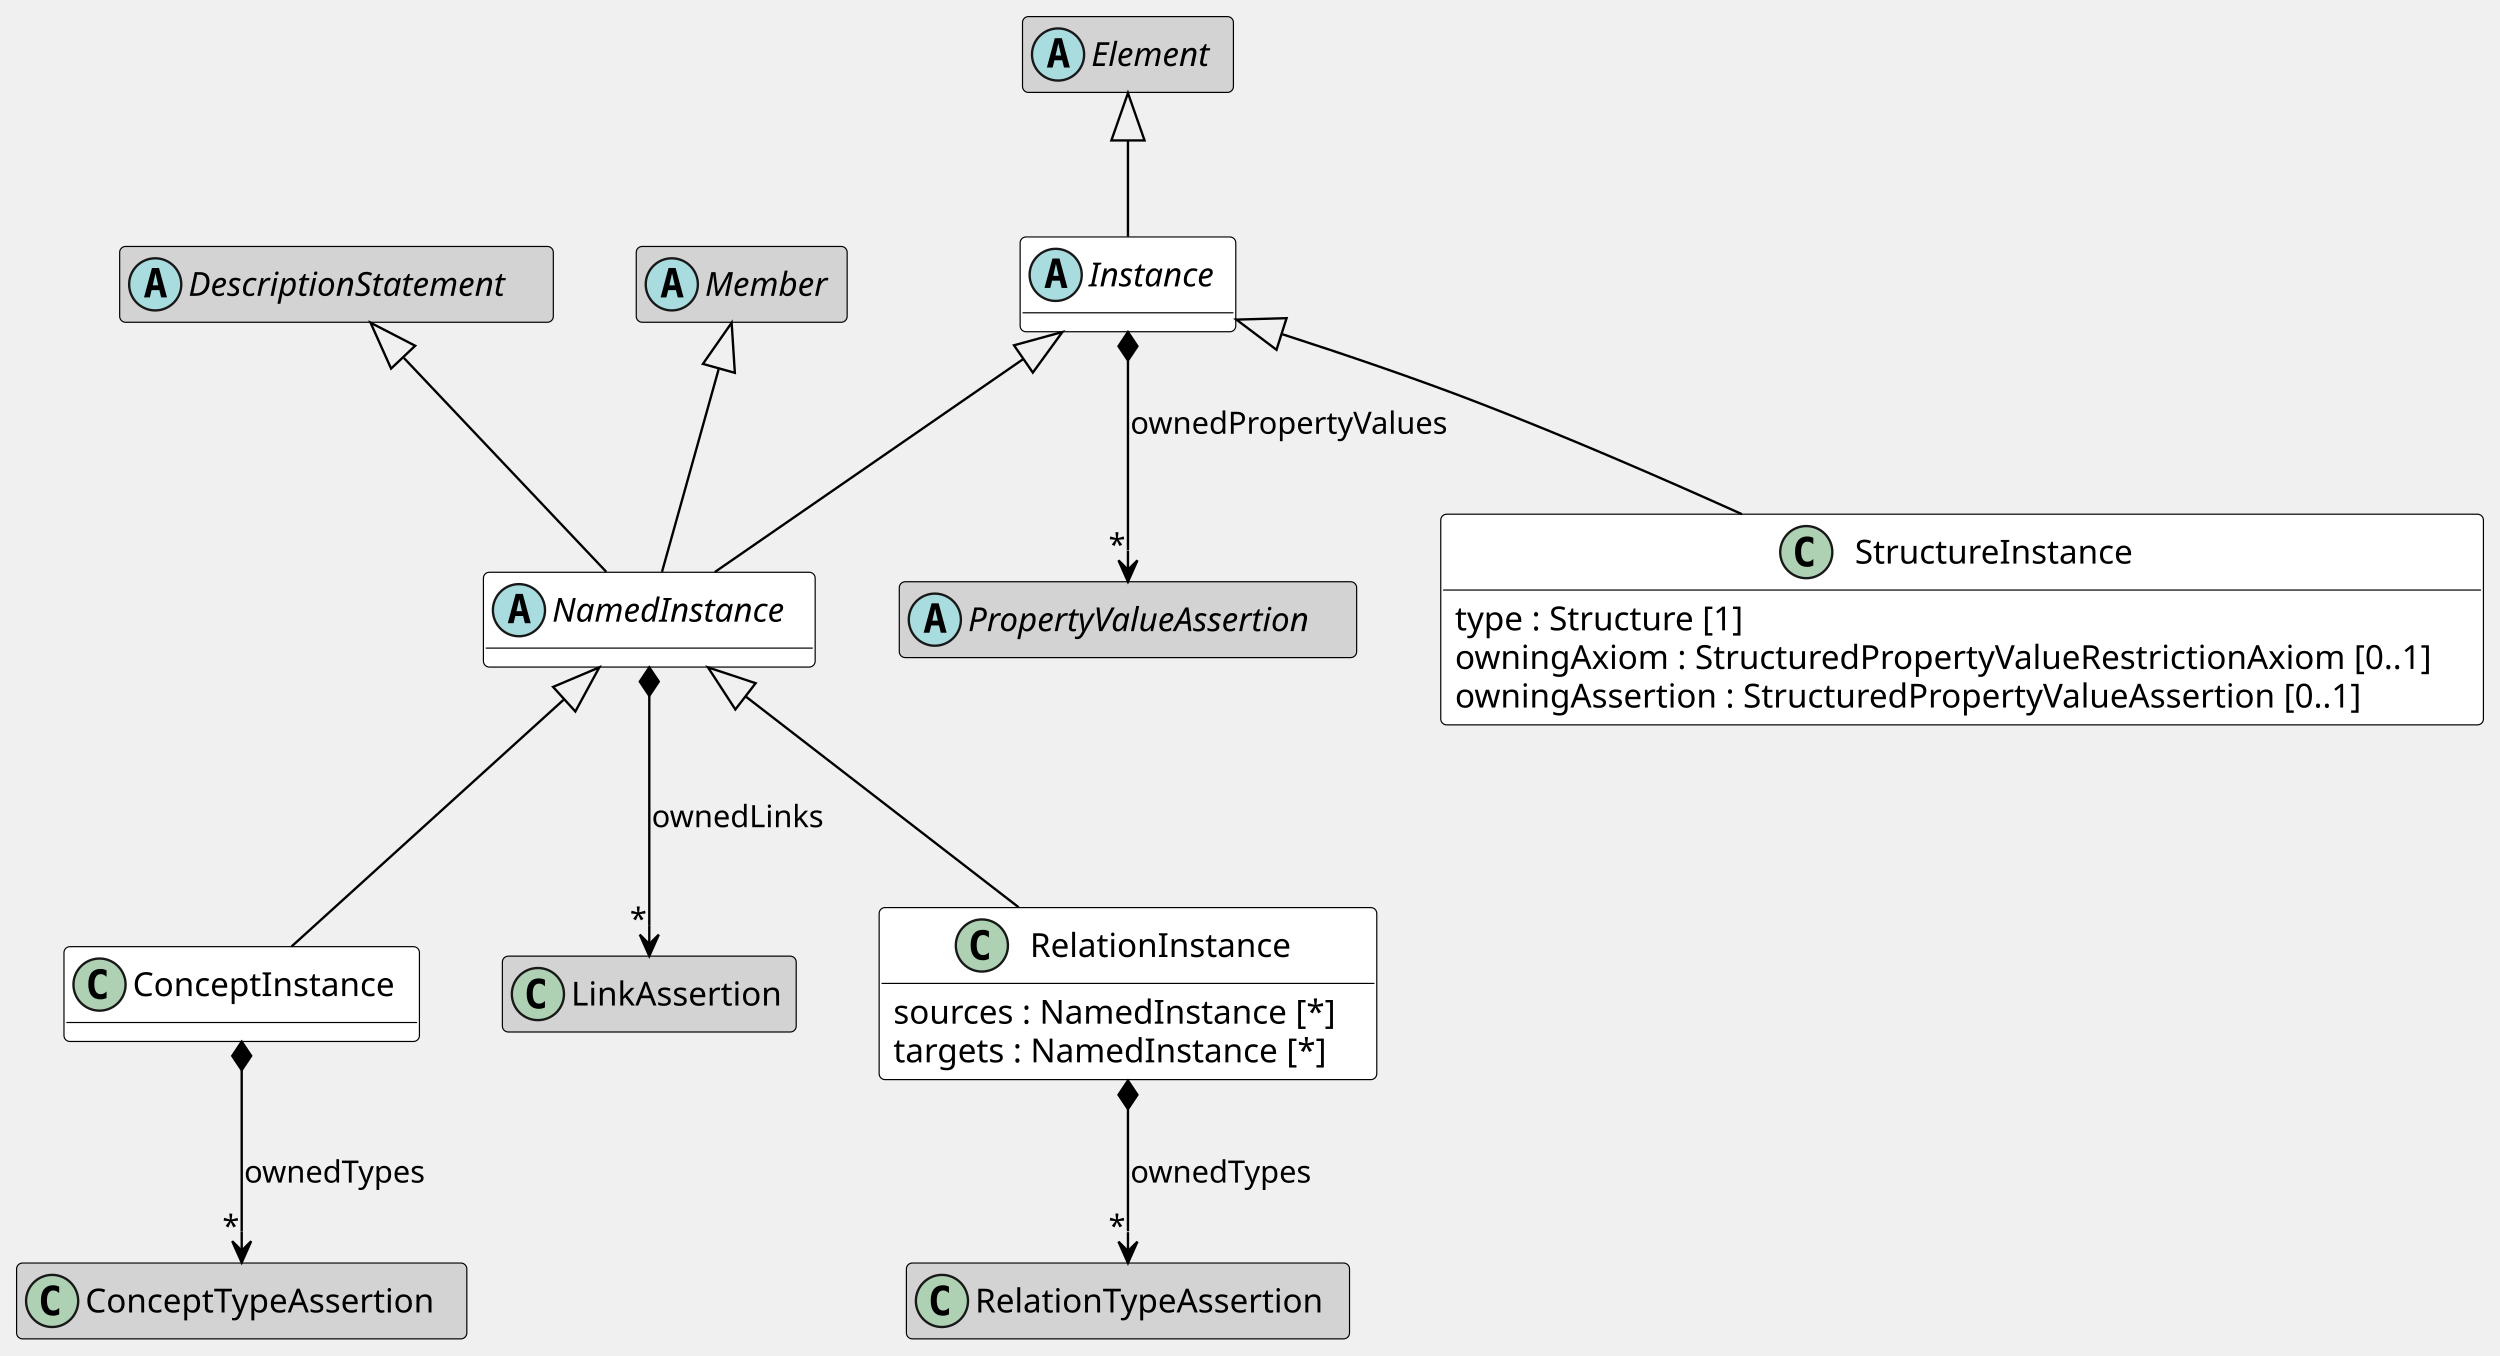
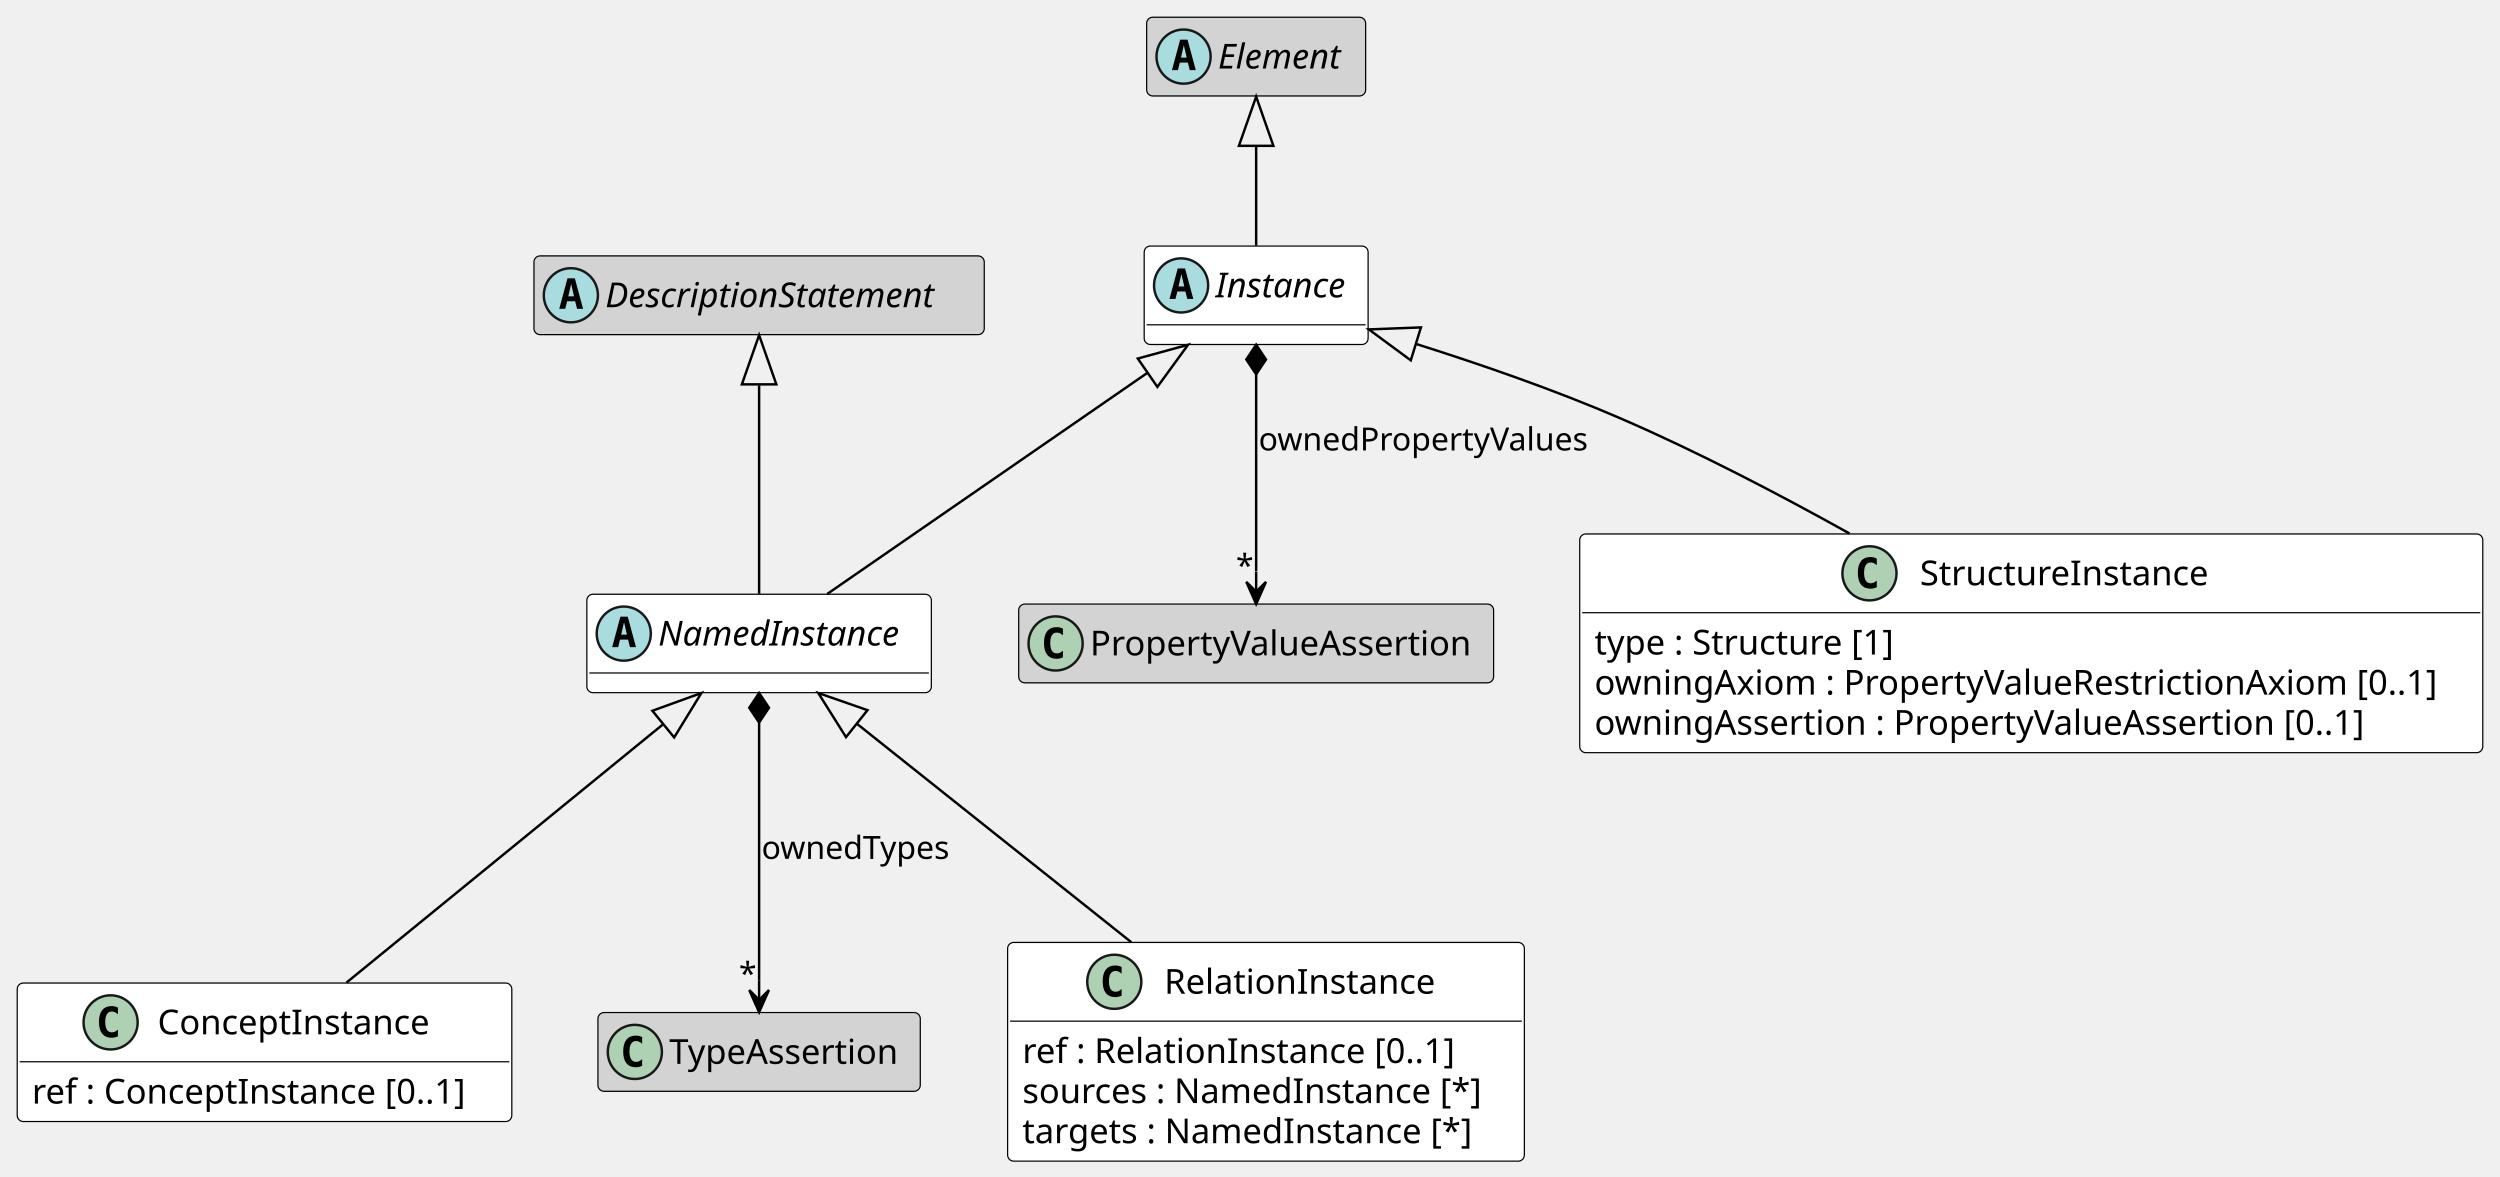
- <svg xmlns="http://www.w3.org/2000/svg" xmlns:xlink="http://www.w3.org/1999/xlink" contentStyleType="text/css" height="572px" preserveAspectRatio="none" style="width:1055px;height:572px;background:#FFFFFF;" version="1.1" viewBox="0 0 1055 572" width="1055px" zoomAndPan="magnify">
+ <svg xmlns="http://www.w3.org/2000/svg" xmlns:xlink="http://www.w3.org/1999/xlink" contentStyleType="text/css" height="478px" preserveAspectRatio="none" style="width:1016px;height:478px;background:#FFFFFF;" version="1.1" viewBox="0 0 1016 478" width="1016px" zoomAndPan="magnify">
  <defs />
  <g>
    <a href="#ConceptInstance" target="_top" title="#ConceptInstance" xlink:actuate="onRequest" xlink:href="#ConceptInstance" xlink:show="new" xlink:title="#ConceptInstance" xlink:type="simple">
      <g>
-         <rect codeLine="6" fill="#FFFFFF" height="40" rx="2.5" ry="2.5" style="stroke:#000000;stroke-width:0.5;" width="150" x="27" y="399.5" />
-         <ellipse cx="42" cy="415.5" fill="#ADD1B2" rx="11" ry="11" style="stroke:#181818;stroke-width:1.0;" />
-         <path d="M44.969,421.141 Q44.391,421.438 43.75,421.578 Q43.109,421.734 42.406,421.734 Q39.906,421.734 38.578,420.094 Q37.266,418.438 37.266,415.312 Q37.266,412.188 38.578,410.531 Q39.906,408.875 42.406,408.875 Q43.109,408.875 43.75,409.031 Q44.406,409.188 44.969,409.484 L44.969,412.203 Q44.344,411.625 43.75,411.359 Q43.156,411.078 42.531,411.078 Q41.188,411.078 40.5,412.156 Q39.812,413.219 39.812,415.312 Q39.812,417.406 40.5,418.484 Q41.188,419.547 42.531,419.547 Q43.156,419.547 43.75,419.281 Q44.344,419 44.969,418.422 L44.969,421.141 Z " fill="#000000" />
-         <text fill="#000000" font-family="sans-serif" font-size="14" lengthAdjust="spacing" textLength="118" x="56" y="420.347">ConceptInstance</text>
-         <line style="stroke:#000000;stroke-width:0.5;" x1="28" x2="176" y1="431.5" y2="431.5" />
-       </g>
-     </a>
-     <a href="#ConceptTypeAssertion" target="_top" title="#ConceptTypeAssertion" xlink:actuate="onRequest" xlink:href="#ConceptTypeAssertion" xlink:show="new" xlink:title="#ConceptTypeAssertion" xlink:type="simple">
-       <g>
-         <rect codeLine="8" fill="#D3D3D3" height="32" rx="2.5" ry="2.5" style="stroke:#000000;stroke-width:0.5;" width="190" x="7" y="533" />
-         <ellipse cx="22" cy="549" fill="#ADD1B2" rx="11" ry="11" style="stroke:#181818;stroke-width:1.0;" />
-         <path d="M24.969,554.641 Q24.391,554.938 23.75,555.078 Q23.109,555.234 22.406,555.234 Q19.906,555.234 18.578,553.594 Q17.266,551.938 17.266,548.812 Q17.266,545.688 18.578,544.031 Q19.906,542.375 22.406,542.375 Q23.109,542.375 23.75,542.531 Q24.406,542.688 24.969,542.984 L24.969,545.703 Q24.344,545.125 23.75,544.859 Q23.156,544.578 22.531,544.578 Q21.188,544.578 20.5,545.656 Q19.812,546.719 19.812,548.812 Q19.812,550.906 20.5,551.984 Q21.188,553.047 22.531,553.047 Q23.156,553.047 23.75,552.781 Q24.344,552.5 24.969,551.922 L24.969,554.641 Z " fill="#000000" />
-         <text fill="#000000" font-family="sans-serif" font-size="14" lengthAdjust="spacing" textLength="158" x="36" y="553.847">ConceptTypeAssertion</text>
+         <rect codeLine="6" fill="#FFFFFF" height="56.297" rx="2.5" ry="2.5" style="stroke:#000000;stroke-width:0.5;" width="201" x="7" y="399.5" />
+         <ellipse cx="44.95" cy="415.5" fill="#ADD1B2" rx="11" ry="11" style="stroke:#181818;stroke-width:1.0;" />
+         <path d="M47.919,421.141 Q47.341,421.438 46.7,421.578 Q46.059,421.734 45.356,421.734 Q42.856,421.734 41.528,420.094 Q40.216,418.438 40.216,415.312 Q40.216,412.188 41.528,410.531 Q42.856,408.875 45.356,408.875 Q46.059,408.875 46.7,409.031 Q47.356,409.188 47.919,409.484 L47.919,412.203 Q47.294,411.625 46.7,411.359 Q46.106,411.078 45.481,411.078 Q44.138,411.078 43.45,412.156 Q42.763,413.219 42.763,415.312 Q42.763,417.406 43.45,418.484 Q44.138,419.547 45.481,419.547 Q46.106,419.547 46.7,419.281 Q47.294,419 47.919,418.422 L47.919,421.141 Z " fill="#000000" />
+         <text fill="#000000" font-family="sans-serif" font-size="14" lengthAdjust="spacing" textLength="118" x="64.05" y="420.347">ConceptInstance</text>
+         <line style="stroke:#000000;stroke-width:0.5;" x1="8" x2="207" y1="431.5" y2="431.5" />
+         <text fill="#000000" font-family="sans-serif" font-size="14" lengthAdjust="spacing" textLength="189" x="13" y="448.495">ref : ConceptInstance [0..1]</text>
      </g>
    </a>
    <a href="#NamedInstance" target="_top" title="#NamedInstance" xlink:actuate="onRequest" xlink:href="#NamedInstance" xlink:show="new" xlink:title="#NamedInstance" xlink:type="simple">
      <g>
-         <rect codeLine="20" fill="#FFFFFF" height="40" rx="2.5" ry="2.5" style="stroke:#000000;stroke-width:0.5;" width="140" x="204" y="241.5" />
-         <ellipse cx="219" cy="257.5" fill="#A9DCDF" rx="11" ry="11" style="stroke:#181818;stroke-width:1.0;" />
-         <path d="M219.109,252.844 L217.953,257.922 L220.281,257.922 L219.109,252.844 Z M217.625,250.609 L220.609,250.609 L223.969,263 L221.516,263 L220.75,259.938 L217.469,259.938 L216.719,263 L214.281,263 L217.625,250.609 Z " fill="#000000" />
-         <text fill="#000000" font-family="sans-serif" font-size="14" font-style="italic" lengthAdjust="spacing" textLength="108" x="233" y="262.347">NamedInstance</text>
-         <line style="stroke:#000000;stroke-width:0.5;" x1="205" x2="343" y1="273.5" y2="273.5" />
+         <rect codeLine="18" fill="#FFFFFF" height="40" rx="2.5" ry="2.5" style="stroke:#000000;stroke-width:0.5;" width="140" x="238.5" y="241.5" />
+         <ellipse cx="253.5" cy="257.5" fill="#A9DCDF" rx="11" ry="11" style="stroke:#181818;stroke-width:1.0;" />
+         <path d="M253.609,252.844 L252.453,257.922 L254.781,257.922 L253.609,252.844 Z M252.125,250.609 L255.109,250.609 L258.469,263 L256.016,263 L255.25,259.938 L251.969,259.938 L251.219,263 L248.781,263 L252.125,250.609 Z " fill="#000000" />
+         <text fill="#000000" font-family="sans-serif" font-size="14" font-style="italic" lengthAdjust="spacing" textLength="108" x="267.5" y="262.347">NamedInstance</text>
+         <line style="stroke:#000000;stroke-width:0.5;" x1="239.5" x2="377.5" y1="273.5" y2="273.5" />
      </g>
    </a>
    <a href="#Instance" target="_top" title="#Instance" xlink:actuate="onRequest" xlink:href="#Instance" xlink:show="new" xlink:title="#Instance" xlink:type="simple">
      <g>
-         <rect codeLine="12" fill="#FFFFFF" height="40" rx="2.5" ry="2.5" style="stroke:#000000;stroke-width:0.5;" width="91" x="430.5" y="100" />
-         <ellipse cx="445.5" cy="116" fill="#A9DCDF" rx="11" ry="11" style="stroke:#181818;stroke-width:1.0;" />
-         <path d="M445.609,111.344 L444.453,116.422 L446.781,116.422 L445.609,111.344 Z M444.125,109.109 L447.109,109.109 L450.469,121.5 L448.016,121.5 L447.25,118.438 L443.969,118.438 L443.219,121.5 L440.781,121.5 L444.125,109.109 Z " fill="#000000" />
-         <text fill="#000000" font-family="sans-serif" font-size="14" font-style="italic" lengthAdjust="spacing" textLength="59" x="459.5" y="120.847">Instance</text>
-         <line style="stroke:#000000;stroke-width:0.5;" x1="431.5" x2="520.5" y1="132" y2="132" />
+         <rect codeLine="10" fill="#FFFFFF" height="40" rx="2.5" ry="2.5" style="stroke:#000000;stroke-width:0.5;" width="91" x="465" y="100" />
+         <ellipse cx="480" cy="116" fill="#A9DCDF" rx="11" ry="11" style="stroke:#181818;stroke-width:1.0;" />
+         <path d="M480.109,111.344 L478.953,116.422 L481.281,116.422 L480.109,111.344 Z M478.625,109.109 L481.609,109.109 L484.969,121.5 L482.516,121.5 L481.75,118.438 L478.469,118.438 L477.719,121.5 L475.281,121.5 L478.625,109.109 Z " fill="#000000" />
+         <text fill="#000000" font-family="sans-serif" font-size="14" font-style="italic" lengthAdjust="spacing" textLength="59" x="494" y="120.847">Instance</text>
+         <line style="stroke:#000000;stroke-width:0.5;" x1="466" x2="555" y1="132" y2="132" />
      </g>
    </a>
    <a href="#Element" target="_top" title="#Element" xlink:actuate="onRequest" xlink:href="#Element" xlink:show="new" xlink:title="#Element" xlink:type="simple">
      <g>
-         <rect codeLine="14" fill="#D3D3D3" height="32" rx="2.5" ry="2.5" style="stroke:#000000;stroke-width:0.5;" width="89" x="431.5" y="7" />
-         <ellipse cx="446.5" cy="23" fill="#A9DCDF" rx="11" ry="11" style="stroke:#181818;stroke-width:1.0;" />
-         <path d="M446.609,18.344 L445.453,23.422 L447.781,23.422 L446.609,18.344 Z M445.125,16.109 L448.109,16.109 L451.469,28.5 L449.016,28.5 L448.25,25.438 L444.969,25.438 L444.219,28.5 L441.781,28.5 L445.125,16.109 Z " fill="#000000" />
-         <text fill="#000000" font-family="sans-serif" font-size="14" font-style="italic" lengthAdjust="spacing" textLength="57" x="460.5" y="27.847">Element</text>
+         <rect codeLine="12" fill="#D3D3D3" height="32" rx="2.5" ry="2.5" style="stroke:#000000;stroke-width:0.5;" width="89" x="466" y="7" />
+         <ellipse cx="481" cy="23" fill="#A9DCDF" rx="11" ry="11" style="stroke:#181818;stroke-width:1.0;" />
+         <path d="M481.109,18.344 L479.953,23.422 L482.281,23.422 L481.109,18.344 Z M479.625,16.109 L482.609,16.109 L485.969,28.5 L483.516,28.5 L482.75,25.438 L479.469,25.438 L478.719,28.5 L476.281,28.5 L479.625,16.109 Z " fill="#000000" />
+         <text fill="#000000" font-family="sans-serif" font-size="14" font-style="italic" lengthAdjust="spacing" textLength="57" x="495" y="27.847">Element</text>
      </g>
    </a>
    <a href="#PropertyValueAssertion" target="_top" title="#PropertyValueAssertion" xlink:actuate="onRequest" xlink:href="#PropertyValueAssertion" xlink:show="new" xlink:title="#PropertyValueAssertion" xlink:type="simple">
      <g>
-         <rect codeLine="16" fill="#D3D3D3" height="32" rx="2.5" ry="2.5" style="stroke:#000000;stroke-width:0.5;" width="193" x="379.5" y="245.5" />
-         <ellipse cx="394.5" cy="261.5" fill="#A9DCDF" rx="11" ry="11" style="stroke:#181818;stroke-width:1.0;" />
-         <path d="M394.609,256.844 L393.453,261.922 L395.781,261.922 L394.609,256.844 Z M393.125,254.609 L396.109,254.609 L399.469,267 L397.016,267 L396.25,263.938 L392.969,263.938 L392.219,267 L389.781,267 L393.125,254.609 Z " fill="#000000" />
-         <text fill="#000000" font-family="sans-serif" font-size="14" font-style="italic" lengthAdjust="spacing" textLength="161" x="408.5" y="266.347">PropertyValueAssertion</text>
-       </g>
-     </a>
-     <a href="#Member" target="_top" title="#Member" xlink:actuate="onRequest" xlink:href="#Member" xlink:show="new" xlink:title="#Member" xlink:type="simple">
-       <g>
-         <rect codeLine="22" fill="#D3D3D3" height="32" rx="2.5" ry="2.5" style="stroke:#000000;stroke-width:0.5;" width="89" x="268.5" y="104" />
-         <ellipse cx="283.5" cy="120" fill="#A9DCDF" rx="11" ry="11" style="stroke:#181818;stroke-width:1.0;" />
-         <path d="M283.609,115.344 L282.453,120.422 L284.781,120.422 L283.609,115.344 Z M282.125,113.109 L285.109,113.109 L288.469,125.5 L286.016,125.5 L285.25,122.438 L281.969,122.438 L281.219,125.5 L278.781,125.5 L282.125,113.109 Z " fill="#000000" />
-         <text fill="#000000" font-family="sans-serif" font-size="14" font-style="italic" lengthAdjust="spacing" textLength="57" x="297.5" y="124.847">Member</text>
+         <rect codeLine="14" fill="#D3D3D3" height="32" rx="2.5" ry="2.5" style="stroke:#000000;stroke-width:0.5;" width="193" x="414" y="245.5" />
+         <ellipse cx="429" cy="261.5" fill="#ADD1B2" rx="11" ry="11" style="stroke:#181818;stroke-width:1.0;" />
+         <path d="M431.969,267.141 Q431.391,267.438 430.75,267.578 Q430.109,267.734 429.406,267.734 Q426.906,267.734 425.578,266.094 Q424.266,264.438 424.266,261.312 Q424.266,258.188 425.578,256.531 Q426.906,254.875 429.406,254.875 Q430.109,254.875 430.75,255.031 Q431.406,255.188 431.969,255.484 L431.969,258.203 Q431.344,257.625 430.75,257.359 Q430.156,257.078 429.531,257.078 Q428.188,257.078 427.5,258.156 Q426.812,259.219 426.812,261.312 Q426.812,263.406 427.5,264.484 Q428.188,265.547 429.531,265.547 Q430.156,265.547 430.75,265.281 Q431.344,265 431.969,264.422 L431.969,267.141 Z " fill="#000000" />
+         <text fill="#000000" font-family="sans-serif" font-size="14" lengthAdjust="spacing" textLength="161" x="443" y="266.347">PropertyValueAssertion</text>
      </g>
    </a>
    <a href="#DescriptionStatement" target="_top" title="#DescriptionStatement" xlink:actuate="onRequest" xlink:href="#DescriptionStatement" xlink:show="new" xlink:title="#DescriptionStatement" xlink:type="simple">
      <g>
-         <rect codeLine="24" fill="#D3D3D3" height="32" rx="2.5" ry="2.5" style="stroke:#000000;stroke-width:0.5;" width="183" x="50.5" y="104" />
-         <ellipse cx="65.5" cy="120" fill="#A9DCDF" rx="11" ry="11" style="stroke:#181818;stroke-width:1.0;" />
-         <path d="M65.609,115.344 L64.453,120.422 L66.781,120.422 L65.609,115.344 Z M64.125,113.109 L67.109,113.109 L70.469,125.5 L68.016,125.5 L67.25,122.438 L63.969,122.438 L63.219,125.5 L60.781,125.5 L64.125,113.109 Z " fill="#000000" />
-         <text fill="#000000" font-family="sans-serif" font-size="14" font-style="italic" lengthAdjust="spacing" textLength="151" x="79.5" y="124.847">DescriptionStatement</text>
+         <rect codeLine="20" fill="#D3D3D3" height="32" rx="2.5" ry="2.5" style="stroke:#000000;stroke-width:0.5;" width="183" x="217" y="104" />
+         <ellipse cx="232" cy="120" fill="#A9DCDF" rx="11" ry="11" style="stroke:#181818;stroke-width:1.0;" />
+         <path d="M232.109,115.344 L230.953,120.422 L233.281,120.422 L232.109,115.344 Z M230.625,113.109 L233.609,113.109 L236.969,125.5 L234.516,125.5 L233.75,122.438 L230.469,122.438 L229.719,125.5 L227.281,125.5 L230.625,113.109 Z " fill="#000000" />
+         <text fill="#000000" font-family="sans-serif" font-size="14" font-style="italic" lengthAdjust="spacing" textLength="151" x="246" y="124.847">DescriptionStatement</text>
      </g>
    </a>
-     <a href="#LinkAssertion" target="_top" title="#LinkAssertion" xlink:actuate="onRequest" xlink:href="#LinkAssertion" xlink:show="new" xlink:title="#LinkAssertion" xlink:type="simple">
+     <a href="#TypeAssertion" target="_top" title="#TypeAssertion" xlink:actuate="onRequest" xlink:href="#TypeAssertion" xlink:show="new" xlink:title="#TypeAssertion" xlink:type="simple">
      <g>
-         <rect codeLine="26" fill="#D3D3D3" height="32" rx="2.5" ry="2.5" style="stroke:#000000;stroke-width:0.5;" width="124" x="212" y="403.5" />
-         <ellipse cx="227" cy="419.5" fill="#ADD1B2" rx="11" ry="11" style="stroke:#181818;stroke-width:1.0;" />
-         <path d="M229.969,425.141 Q229.391,425.438 228.75,425.578 Q228.109,425.734 227.406,425.734 Q224.906,425.734 223.578,424.094 Q222.266,422.438 222.266,419.312 Q222.266,416.188 223.578,414.531 Q224.906,412.875 227.406,412.875 Q228.109,412.875 228.75,413.031 Q229.406,413.188 229.969,413.484 L229.969,416.203 Q229.344,415.625 228.75,415.359 Q228.156,415.078 227.531,415.078 Q226.188,415.078 225.5,416.156 Q224.812,417.219 224.812,419.312 Q224.812,421.406 225.5,422.484 Q226.188,423.547 227.531,423.547 Q228.156,423.547 228.75,423.281 Q229.344,423 229.969,422.422 L229.969,425.141 Z " fill="#000000" />
-         <text fill="#000000" font-family="sans-serif" font-size="14" lengthAdjust="spacing" textLength="92" x="241" y="424.347">LinkAssertion</text>
+         <rect codeLine="22" fill="#D3D3D3" height="32" rx="2.5" ry="2.5" style="stroke:#000000;stroke-width:0.5;" width="131" x="243" y="411.5" />
+         <ellipse cx="258" cy="427.5" fill="#ADD1B2" rx="11" ry="11" style="stroke:#181818;stroke-width:1.0;" />
+         <path d="M260.969,433.141 Q260.391,433.438 259.75,433.578 Q259.109,433.734 258.406,433.734 Q255.906,433.734 254.578,432.094 Q253.266,430.438 253.266,427.312 Q253.266,424.188 254.578,422.531 Q255.906,420.875 258.406,420.875 Q259.109,420.875 259.75,421.031 Q260.406,421.188 260.969,421.484 L260.969,424.203 Q260.344,423.625 259.75,423.359 Q259.156,423.078 258.531,423.078 Q257.188,423.078 256.5,424.156 Q255.812,425.219 255.812,427.312 Q255.812,429.406 256.5,430.484 Q257.188,431.547 258.531,431.547 Q259.156,431.547 259.75,431.281 Q260.344,431 260.969,430.422 L260.969,433.141 Z " fill="#000000" />
+         <text fill="#000000" font-family="sans-serif" font-size="14" lengthAdjust="spacing" textLength="99" x="272" y="432.347">TypeAssertion</text>
      </g>
    </a>
    <a href="#RelationInstance" target="_top" title="#RelationInstance" xlink:actuate="onRequest" xlink:href="#RelationInstance" xlink:show="new" xlink:title="#RelationInstance" xlink:type="simple">
      <g>
-         <rect codeLine="32" fill="#FFFFFF" height="72.594" rx="2.5" ry="2.5" style="stroke:#000000;stroke-width:0.5;" width="210" x="371" y="383" />
-         <ellipse cx="414.35" cy="399" fill="#ADD1B2" rx="11" ry="11" style="stroke:#181818;stroke-width:1.0;" />
-         <path d="M417.319,404.641 Q416.741,404.938 416.1,405.078 Q415.459,405.234 414.756,405.234 Q412.256,405.234 410.928,403.594 Q409.616,401.938 409.616,398.812 Q409.616,395.688 410.928,394.031 Q412.256,392.375 414.756,392.375 Q415.459,392.375 416.1,392.531 Q416.756,392.688 417.319,392.984 L417.319,395.703 Q416.694,395.125 416.1,394.859 Q415.506,394.578 414.881,394.578 Q413.538,394.578 412.85,395.656 Q412.163,396.719 412.163,398.812 Q412.163,400.906 412.85,401.984 Q413.538,403.047 414.881,403.047 Q415.506,403.047 416.1,402.781 Q416.694,402.5 417.319,401.922 L417.319,404.641 Z " fill="#000000" />
-         <text fill="#000000" font-family="sans-serif" font-size="14" lengthAdjust="spacing" textLength="115" x="434.65" y="403.847">RelationInstance</text>
-         <line style="stroke:#000000;stroke-width:0.5;" x1="372" x2="580" y1="415" y2="415" />
-         <text fill="#000000" font-family="sans-serif" font-size="14" lengthAdjust="spacing" textLength="198" x="377" y="431.995">sources : NamedInstance [*]</text>
-         <text fill="#000000" font-family="sans-serif" font-size="14" lengthAdjust="spacing" textLength="191" x="377" y="448.292">targets : NamedInstance [*]</text>
-       </g>
-     </a>
-     <a href="#RelationTypeAssertion" target="_top" title="#RelationTypeAssertion" xlink:actuate="onRequest" xlink:href="#RelationTypeAssertion" xlink:show="new" xlink:title="#RelationTypeAssertion" xlink:type="simple">
-       <g>
-         <rect codeLine="36" fill="#D3D3D3" height="32" rx="2.5" ry="2.5" style="stroke:#000000;stroke-width:0.5;" width="187" x="382.5" y="533" />
-         <ellipse cx="397.5" cy="549" fill="#ADD1B2" rx="11" ry="11" style="stroke:#181818;stroke-width:1.0;" />
-         <path d="M400.469,554.641 Q399.891,554.938 399.25,555.078 Q398.609,555.234 397.906,555.234 Q395.406,555.234 394.078,553.594 Q392.766,551.938 392.766,548.812 Q392.766,545.688 394.078,544.031 Q395.406,542.375 397.906,542.375 Q398.609,542.375 399.25,542.531 Q399.906,542.688 400.469,542.984 L400.469,545.703 Q399.844,545.125 399.25,544.859 Q398.656,544.578 398.031,544.578 Q396.688,544.578 396,545.656 Q395.312,546.719 395.312,548.812 Q395.312,550.906 396,551.984 Q396.688,553.047 398.031,553.047 Q398.656,553.047 399.25,552.781 Q399.844,552.5 400.469,551.922 L400.469,554.641 Z " fill="#000000" />
-         <text fill="#000000" font-family="sans-serif" font-size="14" lengthAdjust="spacing" textLength="155" x="411.5" y="553.847">RelationTypeAssertion</text>
+         <rect codeLine="27" fill="#FFFFFF" height="88.891" rx="2.5" ry="2.5" style="stroke:#000000;stroke-width:0.5;" width="210" x="409.5" y="383" />
+         <ellipse cx="452.85" cy="399" fill="#ADD1B2" rx="11" ry="11" style="stroke:#181818;stroke-width:1.0;" />
+         <path d="M455.819,404.641 Q455.241,404.938 454.6,405.078 Q453.959,405.234 453.256,405.234 Q450.756,405.234 449.428,403.594 Q448.116,401.938 448.116,398.812 Q448.116,395.688 449.428,394.031 Q450.756,392.375 453.256,392.375 Q453.959,392.375 454.6,392.531 Q455.256,392.688 455.819,392.984 L455.819,395.703 Q455.194,395.125 454.6,394.859 Q454.006,394.578 453.381,394.578 Q452.038,394.578 451.35,395.656 Q450.663,396.719 450.663,398.812 Q450.663,400.906 451.35,401.984 Q452.038,403.047 453.381,403.047 Q454.006,403.047 454.6,402.781 Q455.194,402.5 455.819,401.922 L455.819,404.641 Z " fill="#000000" />
+         <text fill="#000000" font-family="sans-serif" font-size="14" lengthAdjust="spacing" textLength="115" x="473.15" y="403.847">RelationInstance</text>
+         <line style="stroke:#000000;stroke-width:0.5;" x1="410.5" x2="618.5" y1="415" y2="415" />
+         <text fill="#000000" font-family="sans-serif" font-size="14" lengthAdjust="spacing" textLength="186" x="415.5" y="431.995">ref : RelationInstance [0..1]</text>
+         <text fill="#000000" font-family="sans-serif" font-size="14" lengthAdjust="spacing" textLength="198" x="415.5" y="448.292">sources : NamedInstance [*]</text>
+         <text fill="#000000" font-family="sans-serif" font-size="14" lengthAdjust="spacing" textLength="191" x="415.5" y="464.589">targets : NamedInstance [*]</text>
      </g>
    </a>
    <a href="#StructureInstance" target="_top" title="#StructureInstance" xlink:actuate="onRequest" xlink:href="#StructureInstance" xlink:show="new" xlink:title="#StructureInstance" xlink:type="simple">
      <g>
-         <rect codeLine="40" fill="#FFFFFF" height="88.891" rx="2.5" ry="2.5" style="stroke:#000000;stroke-width:0.5;" width="440" x="608" y="217" />
-         <ellipse cx="762.25" cy="233" fill="#ADD1B2" rx="11" ry="11" style="stroke:#181818;stroke-width:1.0;" />
-         <path d="M765.219,238.641 Q764.641,238.938 764,239.078 Q763.359,239.234 762.656,239.234 Q760.156,239.234 758.828,237.594 Q757.516,235.938 757.516,232.812 Q757.516,229.688 758.828,228.031 Q760.156,226.375 762.656,226.375 Q763.359,226.375 764,226.531 Q764.656,226.688 765.219,226.984 L765.219,229.703 Q764.594,229.125 764,228.859 Q763.406,228.578 762.781,228.578 Q761.438,228.578 760.75,229.656 Q760.062,230.719 760.062,232.812 Q760.062,234.906 760.75,235.984 Q761.438,237.047 762.781,237.047 Q763.406,237.047 764,236.781 Q764.594,236.5 765.219,235.922 L765.219,238.641 Z " fill="#000000" />
-         <text fill="#000000" font-family="sans-serif" font-size="14" lengthAdjust="spacing" textLength="123" x="782.75" y="237.847">StructureInstance</text>
-         <line style="stroke:#000000;stroke-width:0.5;" x1="609" x2="1047" y1="249" y2="249" />
-         <text fill="#000000" font-family="sans-serif" font-size="14" lengthAdjust="spacing" textLength="130" x="614" y="265.995">type : Structure [1]</text>
-         <text fill="#000000" font-family="sans-serif" font-size="14" lengthAdjust="spacing" textLength="428" x="614" y="282.292">owningAxiom : StructuredPropertyValueRestrictionAxiom [0..1]</text>
-         <text fill="#000000" font-family="sans-serif" font-size="14" lengthAdjust="spacing" textLength="402" x="614" y="298.589">owningAssertion : StructuredPropertyValueAssertion [0..1]</text>
+         <rect codeLine="33" fill="#FFFFFF" height="88.891" rx="2.5" ry="2.5" style="stroke:#000000;stroke-width:0.5;" width="367" x="642" y="217" />
+         <ellipse cx="759.75" cy="233" fill="#ADD1B2" rx="11" ry="11" style="stroke:#181818;stroke-width:1.0;" />
+         <path d="M762.719,238.641 Q762.141,238.938 761.5,239.078 Q760.859,239.234 760.156,239.234 Q757.656,239.234 756.328,237.594 Q755.016,235.938 755.016,232.812 Q755.016,229.688 756.328,228.031 Q757.656,226.375 760.156,226.375 Q760.859,226.375 761.5,226.531 Q762.156,226.688 762.719,226.984 L762.719,229.703 Q762.094,229.125 761.5,228.859 Q760.906,228.578 760.281,228.578 Q758.938,228.578 758.25,229.656 Q757.562,230.719 757.562,232.812 Q757.562,234.906 758.25,235.984 Q758.938,237.047 760.281,237.047 Q760.906,237.047 761.5,236.781 Q762.094,236.5 762.719,235.922 L762.719,238.641 Z " fill="#000000" />
+         <text fill="#000000" font-family="sans-serif" font-size="14" lengthAdjust="spacing" textLength="123" x="780.25" y="237.847">StructureInstance</text>
+         <line style="stroke:#000000;stroke-width:0.5;" x1="643" x2="1008" y1="249" y2="249" />
+         <text fill="#000000" font-family="sans-serif" font-size="14" lengthAdjust="spacing" textLength="130" x="648" y="265.995">type : Structure [1]</text>
+         <text fill="#000000" font-family="sans-serif" font-size="14" lengthAdjust="spacing" textLength="355" x="648" y="282.292">owningAxiom : PropertyValueRestrictionAxiom [0..1]</text>
+         <text fill="#000000" font-family="sans-serif" font-size="14" lengthAdjust="spacing" textLength="329" x="648" y="298.589">owningAssertion : PropertyValueAssertion [0..1]</text>
      </g>
    </a>
    <g>
      <a href="#NamedInstance" target="_top" title="#NamedInstance" xlink:actuate="onRequest" xlink:href="#NamedInstance" xlink:show="new" xlink:title="#NamedInstance" xlink:type="simple">
-         <path codeLine="10" d="M237.77,295.36 C202.945,326.945 151.518,373.589 122.994,399.459 " fill="none" style="stroke:#000000;stroke-width:1.0;" />
-         <polygon fill="none" points="233.392,289.88,252.909,281.629,242.798,300.25,233.392,289.88" style="stroke:#000000;stroke-width:1.0;" />
+         <path codeLine="9" d="M269.539,294.289 C232.119,324.82 176.193,370.452 140.797,399.332 " fill="none" style="stroke:#000000;stroke-width:1.0;" />
+         <polygon fill="none" points="265.128,288.854,285.049,281.634,273.978,299.701,265.128,288.854" style="stroke:#000000;stroke-width:1.0;" />
      </a>
    </g>
    <g>
-       <path codeLine="11" d="M102,451.588 C102,451.588 102,499.906 102,519.721 " fill="none" style="stroke:#000000;stroke-width:1.0;" />
-       <polygon fill="#000000" points="102,532.784,106,523.784,102,527.784,98,523.784,102,532.784" style="stroke:#000000;stroke-width:1.0;" />
-       <line style="stroke:#000000;stroke-width:1.0;" x1="102" x2="102" y1="527.784" y2="519.784" />
-       <polygon fill="#000000" points="102,439.588,98,445.588,102,451.588,106,445.588,102,439.588" style="stroke:#000000;stroke-width:1.0;" />
-       <text fill="#000000" font-family="sans-serif" font-size="13" lengthAdjust="spacing" textLength="78" x="103" y="499.067">ownedTypes</text>
-       <text fill="#000000" font-family="sans-serif" font-size="13" lengthAdjust="spacing" textLength="7" x="93.841" y="522.017">*</text>
-     </g>
-     <g>
      <a href="#Element" target="_top" title="#Element" xlink:actuate="onRequest" xlink:href="#Element" xlink:show="new" xlink:title="#Element" xlink:type="simple">
-         <path codeLine="18" d="M476,59.472 C476,73.156 476,88.266 476,99.838 " fill="none" style="stroke:#000000;stroke-width:1.0;" />
-         <polygon fill="none" points="469,59.263,476,39.263,483,59.263,469,59.263" style="stroke:#000000;stroke-width:1.0;" />
+         <path codeLine="16" d="M510.5,59.472 C510.5,73.156 510.5,88.266 510.5,99.838 " fill="none" style="stroke:#000000;stroke-width:1.0;" />
+         <polygon fill="none" points="503.5,59.263,510.5,39.263,517.5,59.263,503.5,59.263" style="stroke:#000000;stroke-width:1.0;" />
      </a>
    </g>
    <g>
-       <path codeLine="19" d="M476,152.104 C476,152.104 476,209.383 476,232.274 " fill="none" style="stroke:#000000;stroke-width:1.0;" />
-       <polygon fill="#000000" points="476,245.468,480,236.468,476,240.468,472,236.468,476,245.468" style="stroke:#000000;stroke-width:1.0;" />
-       <line style="stroke:#000000;stroke-width:1.0;" x1="476" x2="476" y1="240.468" y2="232.468" />
-       <polygon fill="#000000" points="476,140.104,472,146.104,476,152.104,480,146.104,476,140.104" style="stroke:#000000;stroke-width:1.0;" />
-       <text fill="#000000" font-family="sans-serif" font-size="13" lengthAdjust="spacing" textLength="138" x="477" y="183.067">ownedPropertyValues</text>
-       <text fill="#000000" font-family="sans-serif" font-size="13" lengthAdjust="spacing" textLength="7" x="467.797" y="234.469">*</text>
+       <path codeLine="17" d="M510.5,152.104 C510.5,152.104 510.5,209.383 510.5,232.274 " fill="none" style="stroke:#000000;stroke-width:1.0;" />
+       <polygon fill="#000000" points="510.5,245.468,514.5,236.468,510.5,240.468,506.5,236.468,510.5,245.468" style="stroke:#000000;stroke-width:1.0;" />
+       <line style="stroke:#000000;stroke-width:1.0;" x1="510.5" x2="510.5" y1="240.468" y2="232.468" />
+       <polygon fill="#000000" points="510.5,140.104,506.5,146.104,510.5,152.104,514.5,146.104,510.5,140.104" style="stroke:#000000;stroke-width:1.0;" />
+       <text fill="#000000" font-family="sans-serif" font-size="13" lengthAdjust="spacing" textLength="138" x="511.5" y="183.067">ownedPropertyValues</text>
+       <text fill="#000000" font-family="sans-serif" font-size="13" lengthAdjust="spacing" textLength="7" x="502.297" y="234.469">*</text>
    </g>
    <g>
-       <a href="#Member" target="_top" title="#Member" xlink:actuate="onRequest" xlink:href="#Member" xlink:show="new" xlink:title="#Member" xlink:type="simple">
-         <path codeLine="28" d="M303.277,155.779 C295.716,182.823 285.51,219.331 279.36,241.326 " fill="none" style="stroke:#000000;stroke-width:1.0;" />
-         <polygon fill="none" points="296.626,153.571,308.752,136.195,310.109,157.341,296.626,153.571" style="stroke:#000000;stroke-width:1.0;" />
+       <a href="#DescriptionStatement" target="_top" title="#DescriptionStatement" xlink:actuate="onRequest" xlink:href="#DescriptionStatement" xlink:show="new" xlink:title="#DescriptionStatement" xlink:type="simple">
+         <path codeLine="24" d="M308.5,156.589 C308.5,183.548 308.5,219.55 308.5,241.326 " fill="none" style="stroke:#000000;stroke-width:1.0;" />
+         <polygon fill="none" points="301.5,156.195,308.5,136.195,315.5,156.194,301.5,156.195" style="stroke:#000000;stroke-width:1.0;" />
      </a>
    </g>
    <g>
      <a href="#Instance" target="_top" title="#Instance" xlink:actuate="onRequest" xlink:href="#Instance" xlink:show="new" xlink:title="#Instance" xlink:type="simple">
-         <path codeLine="29" d="M431.741,151.565 C392.092,178.946 335.175,218.253 301.653,241.403 " fill="none" style="stroke:#000000;stroke-width:1.0;" />
-         <polygon fill="none" points="427.901,145.71,448.336,140.104,435.857,157.23,427.901,145.71" style="stroke:#000000;stroke-width:1.0;" />
+         <path codeLine="25" d="M466.241,151.565 C426.592,178.946 369.675,218.253 336.153,241.403 " fill="none" style="stroke:#000000;stroke-width:1.0;" />
+         <polygon fill="none" points="462.401,145.71,482.836,140.104,470.357,157.23,462.401,145.71" style="stroke:#000000;stroke-width:1.0;" />
      </a>
    </g>
    <g>
-       <a href="#DescriptionStatement" target="_top" title="#DescriptionStatement" xlink:actuate="onRequest" xlink:href="#DescriptionStatement" xlink:show="new" xlink:title="#DescriptionStatement" xlink:type="simple">
-         <path codeLine="30" d="M170.426,151.041 C196.326,178.412 233.802,218.018 255.857,241.326 " fill="none" style="stroke:#000000;stroke-width:1.0;" />
-         <polygon fill="none" points="165.039,155.533,156.378,136.195,175.208,145.911,165.039,155.533" style="stroke:#000000;stroke-width:1.0;" />
+       <path codeLine="26" d="M308.5,293.634 C308.5,293.634 308.5,369.589 308.5,398.299 " fill="none" style="stroke:#000000;stroke-width:1.0;" />
+       <polygon fill="#000000" points="308.5,411.357,312.5,402.357,308.5,406.357,304.5,402.357,308.5,411.357" style="stroke:#000000;stroke-width:1.0;" />
+       <line style="stroke:#000000;stroke-width:1.0;" x1="308.5" x2="308.5" y1="406.357" y2="398.357" />
+       <polygon fill="#000000" points="308.5,281.634,304.5,287.634,308.5,293.634,312.5,287.634,308.5,281.634" style="stroke:#000000;stroke-width:1.0;" />
+       <text fill="#000000" font-family="sans-serif" font-size="13" lengthAdjust="spacing" textLength="78" x="309.5" y="349.067">ownedTypes</text>
+       <text fill="#000000" font-family="sans-serif" font-size="13" lengthAdjust="spacing" textLength="7" x="300.297" y="400.32">*</text>
+     </g>
+     <g>
+       <a href="#NamedInstance" target="_top" title="#NamedInstance" xlink:actuate="onRequest" xlink:href="#NamedInstance" xlink:show="new" xlink:title="#NamedInstance" xlink:type="simple">
+         <path codeLine="32" d="M348.226,294.126 C379.919,319.358 424.659,354.976 459.748,382.911 " fill="none" style="stroke:#000000;stroke-width:1.0;" />
+         <polygon fill="none" points="343.821,299.567,332.534,281.634,352.541,288.614,343.821,299.567" style="stroke:#000000;stroke-width:1.0;" />
      </a>
    </g>
    <g>
-       <path codeLine="31" d="M274,293.629 C274,293.629 274,363.468 274,390.381 " fill="none" style="stroke:#000000;stroke-width:1.0;" />
-       <polygon fill="#000000" points="274,403.418,278,394.418,274,398.418,270,394.418,274,403.418" style="stroke:#000000;stroke-width:1.0;" />
-       <line style="stroke:#000000;stroke-width:1.0;" x1="274" x2="274" y1="398.418" y2="390.418" />
-       <polygon fill="#000000" points="274,281.629,270,287.629,274,293.629,278,287.629,274,281.629" style="stroke:#000000;stroke-width:1.0;" />
-       <text fill="#000000" font-family="sans-serif" font-size="13" lengthAdjust="spacing" textLength="73" x="275" y="349.067">ownedLinks</text>
-       <text fill="#000000" font-family="sans-serif" font-size="13" lengthAdjust="spacing" textLength="7" x="265.797" y="392.401">*</text>
-     </g>
-     <g>
-       <a href="#NamedInstance" target="_top" title="#NamedInstance" xlink:actuate="onRequest" xlink:href="#NamedInstance" xlink:show="new" xlink:title="#NamedInstance" xlink:type="simple">
-         <path codeLine="38" d="M314.797,294.006 C348.11,319.733 395.181,356.086 429.863,382.869 " fill="none" style="stroke:#000000;stroke-width:1.0;" />
-         <polygon fill="none" points="310.32,299.393,298.769,281.629,318.877,288.313,310.32,299.393" style="stroke:#000000;stroke-width:1.0;" />
-       </a>
-     </g>
-     <g>
-       <path codeLine="39" d="M476,468.016 C476,468.016 476,504.828 476,519.617 " fill="none" style="stroke:#000000;stroke-width:1.0;" />
-       <polygon fill="#000000" points="476,532.976,480,523.976,476,527.976,472,523.976,476,532.976" style="stroke:#000000;stroke-width:1.0;" />
-       <line style="stroke:#000000;stroke-width:1.0;" x1="476" x2="476" y1="527.976" y2="519.976" />
-       <polygon fill="#000000" points="476,456.016,472,462.016,476,468.016,480,462.016,476,456.016" style="stroke:#000000;stroke-width:1.0;" />
-       <text fill="#000000" font-family="sans-serif" font-size="13" lengthAdjust="spacing" textLength="78" x="477" y="499.067">ownedTypes</text>
-       <text fill="#000000" font-family="sans-serif" font-size="13" lengthAdjust="spacing" textLength="7" x="467.797" y="521.979">*</text>
-     </g>
-     <g>
      <a href="#Instance" target="_top" title="#Instance" xlink:actuate="onRequest" xlink:href="#Instance" xlink:show="new" xlink:title="#Instance" xlink:type="simple">
-         <path codeLine="45" d="M541.136,141.045 C567.117,149.435 597.172,159.637 624,170 C660.775,184.206 700.544,201.416 735.117,216.998 " fill="none" style="stroke:#000000;stroke-width:1.0;" />
-         <polygon fill="none" points="538.684,147.611,521.75,134.874,542.931,134.27,538.684,147.611" style="stroke:#000000;stroke-width:1.0;" />
+         <path codeLine="38" d="M575.787,139.873 C601.897,148.126 632.004,158.542 658.5,170 C689.827,183.548 723.12,200.933 751.669,216.839 " fill="none" style="stroke:#000000;stroke-width:1.0;" />
+         <polygon fill="none" points="573.344,146.445,556.289,133.871,577.463,133.065,573.344,146.445" style="stroke:#000000;stroke-width:1.0;" />
      </a>
    </g>
  </g>
</svg>
